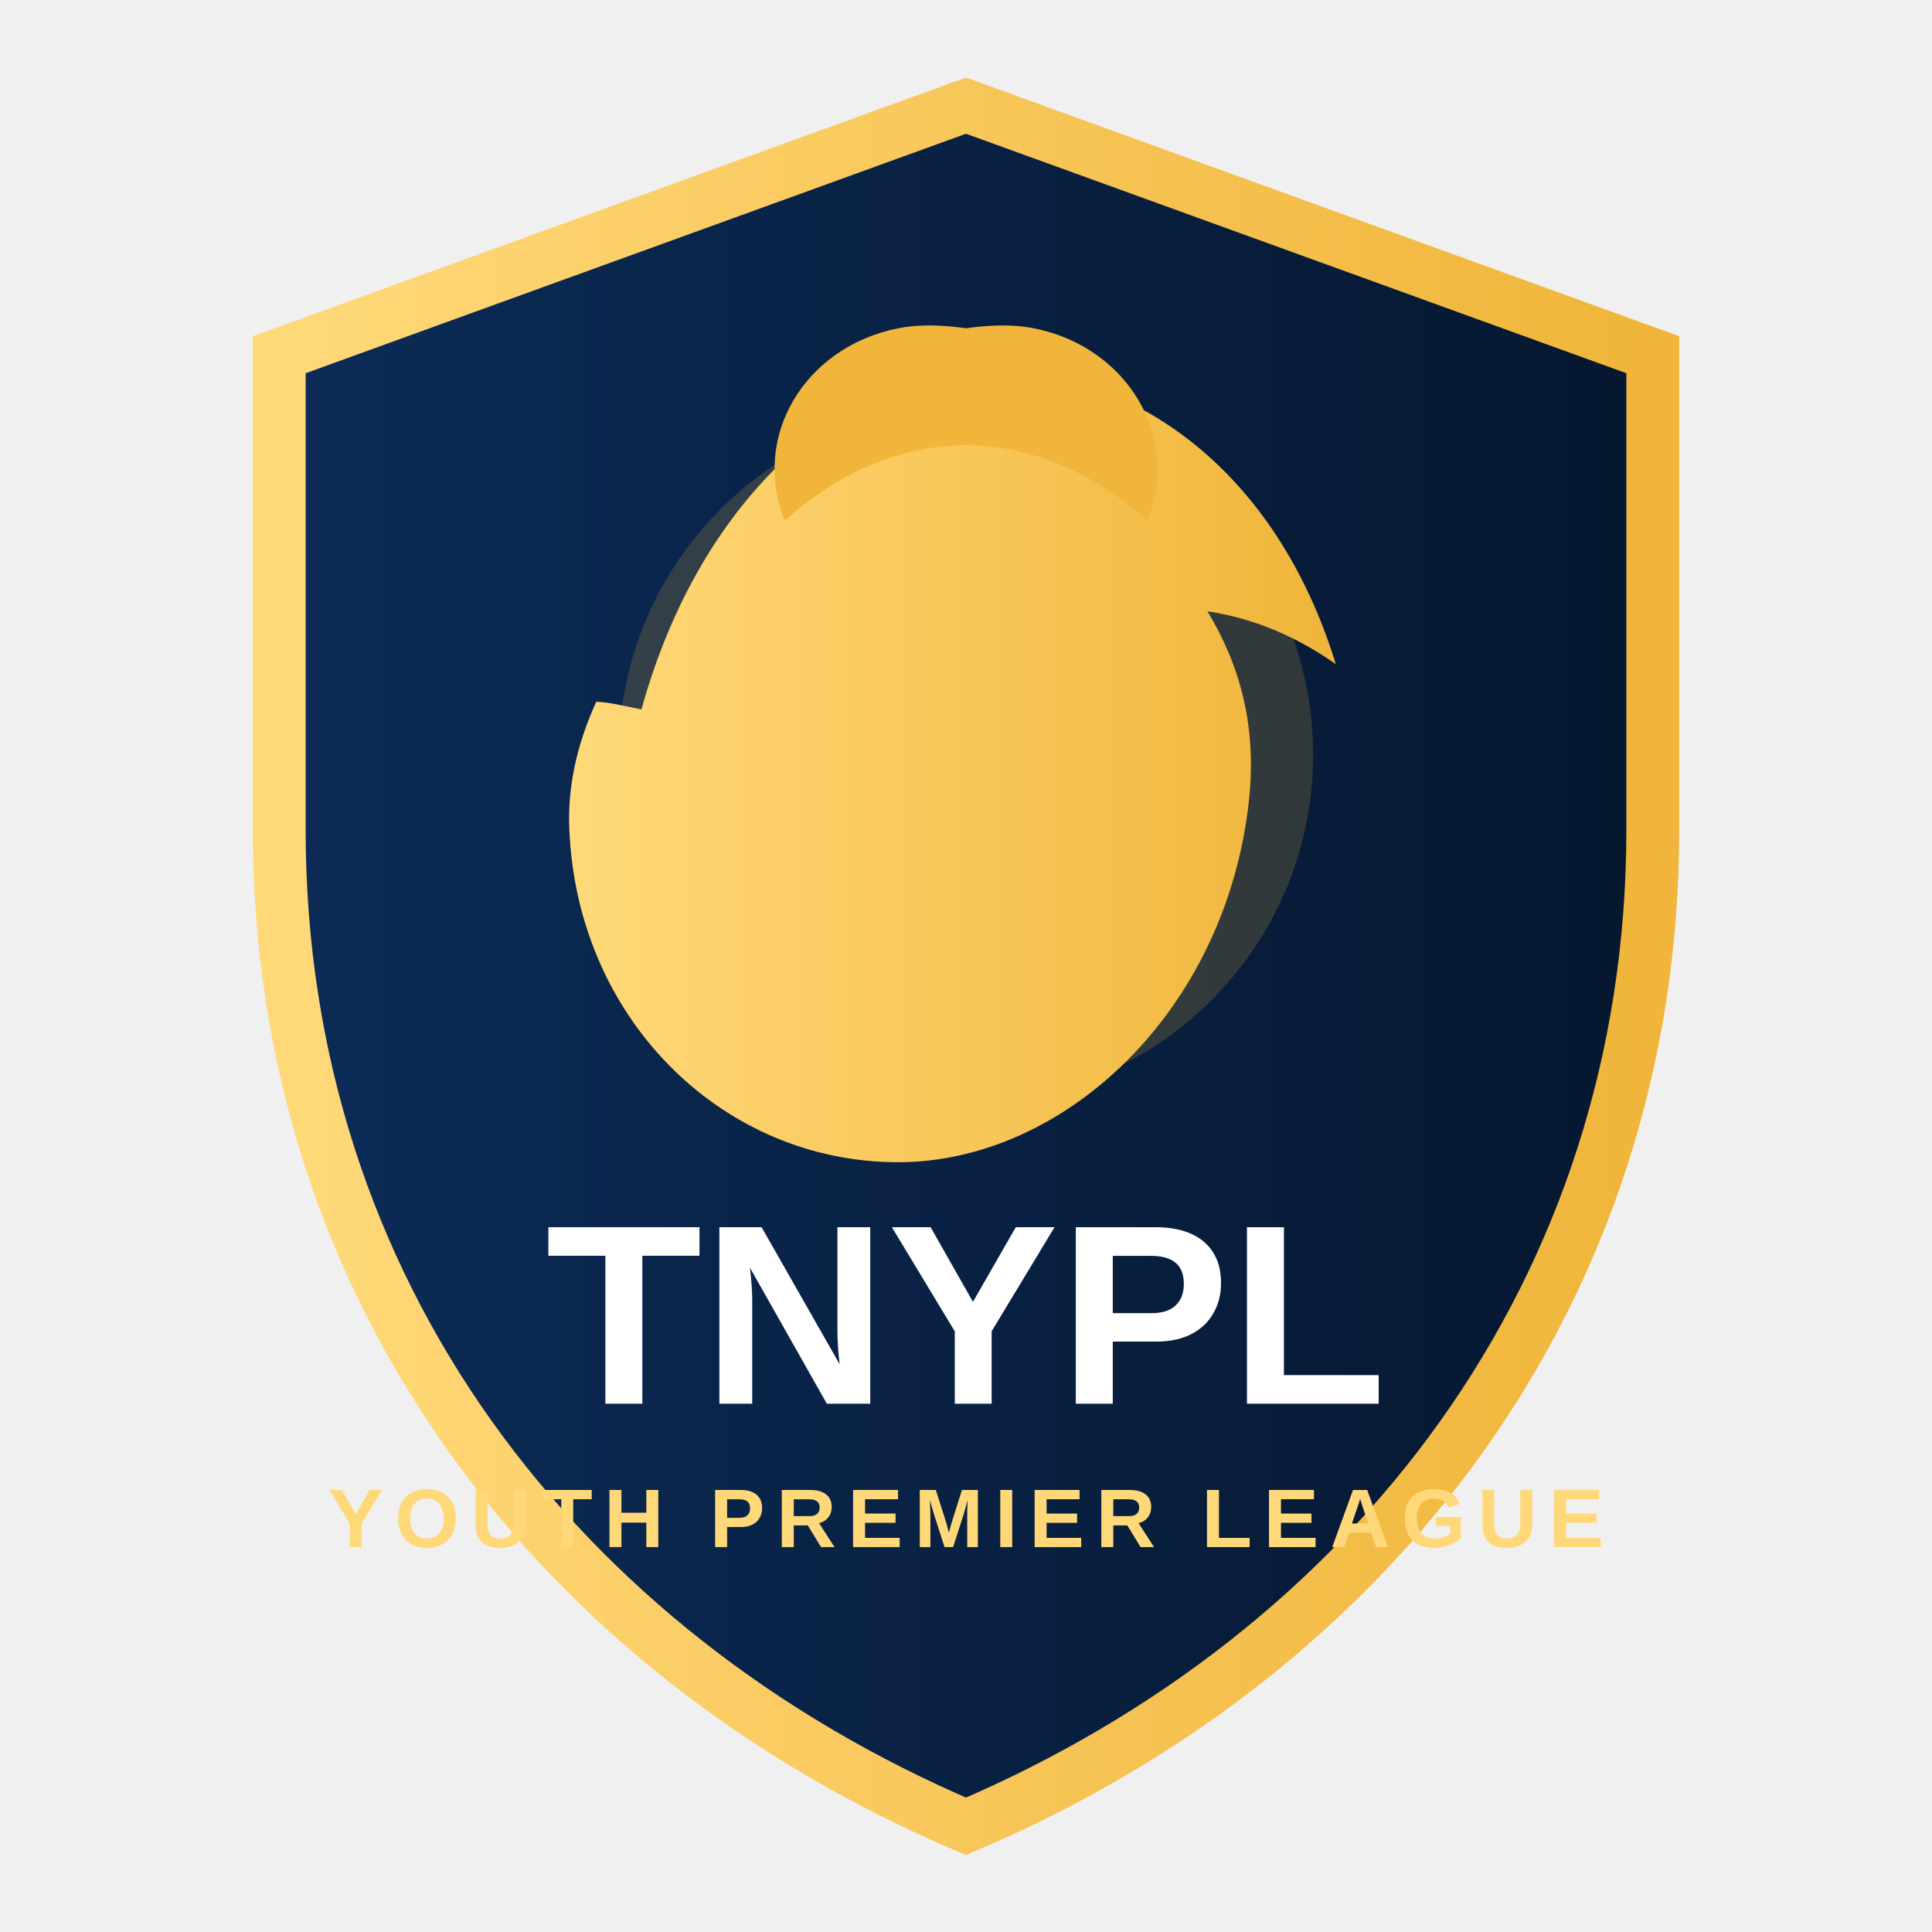
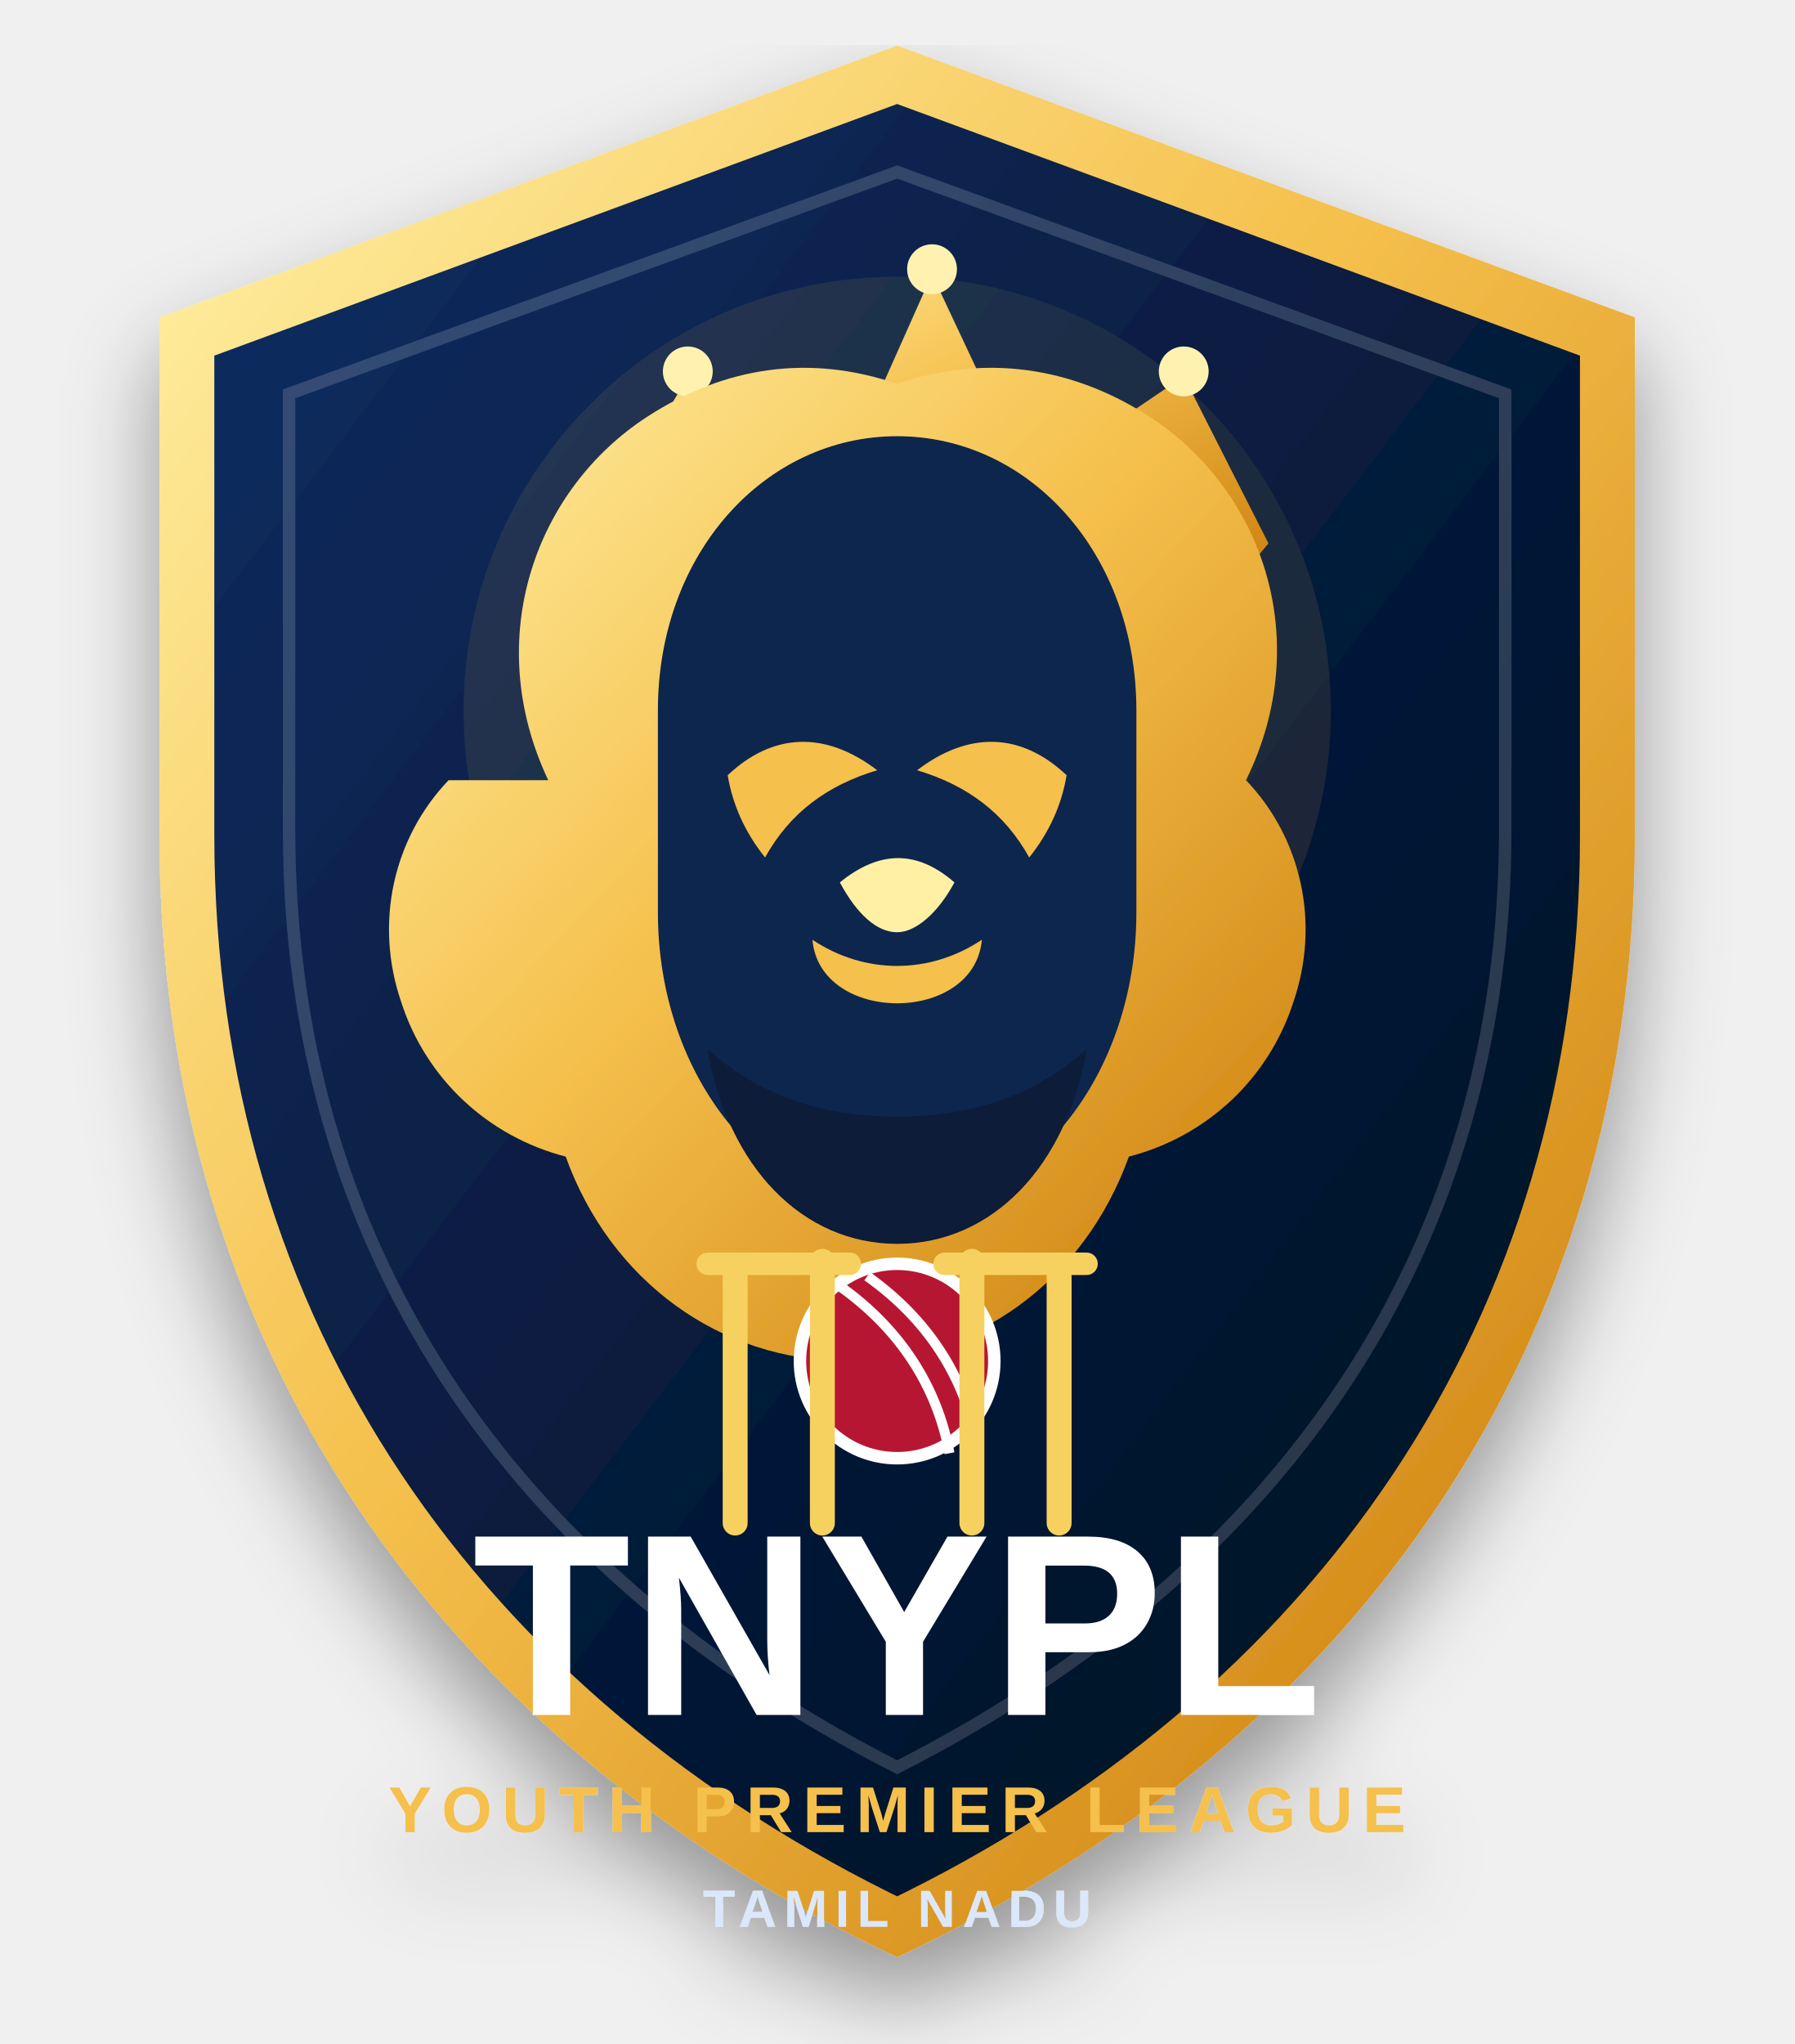
- <svg xmlns="http://www.w3.org/2000/svg" viewBox="0 0 512 512">
+ <svg xmlns="http://www.w3.org/2000/svg" viewBox="0 0 720 820">
  <defs>
-     <linearGradient id="g" x1="0" x2="1">
-       <stop offset="0" stop-color="#0b2b57" />
-       <stop offset="1" stop-color="#06172f" />
+     <linearGradient id="navy" x1="0" y1="0" x2="1" y2="1">
+       <stop offset="0" stop-color="#102e65" />
+       <stop offset="0.55" stop-color="#061a3a" />
+       <stop offset="1" stop-color="#020b1b" />
    </linearGradient>
-     <linearGradient id="gold" x1="0" x2="1">
-       <stop offset="0" stop-color="#ffd979" />
-       <stop offset="1" stop-color="#f0b53a" />
+     <linearGradient id="gold" x1="0" y1="0" x2="1" y2="1">
+       <stop offset="0" stop-color="#fff0a4" />
+       <stop offset="0.45" stop-color="#f5c04c" />
+       <stop offset="1" stop-color="#c97a08" />
    </linearGradient>
+     <filter id="shadow" x="-30%" y="-30%" width="160%" height="160%">
+       <feDropShadow dx="0" dy="18" stdDeviation="18" flood-color="#000" flood-opacity=".38" />
+     </filter>
  </defs>
-   <path d="M256 28 438 94v126c0 122-74 218-182 264C148 438 74 342 74 220V94z" fill="url(#g)" stroke="url(#gold)" stroke-width="14" />
-   <circle cx="256" cy="200" r="92" fill="#f0b53a" opacity=".18" />
-   <path d="M170 188c16-58 56-90 92-90 38 0 76 26 92 78-10-7-21-12-34-14 9 15 13 31 11 50-6 56-49 96-93 96-46 0-84-37-87-86-1-13 2-25 7-36 3 0 7 1 12 2zm48 5c8-14 21-22 37-22 16 0 30 8 38 22-8-2-15-1-22 3-7 4-12 10-16 18-4-8-10-14-17-18-6-4-13-5-20-3zm18 53c14 9 27 9 41 0-4 25-36 25-41 0z" fill="url(#gold)" />
-   <path d="M256 118c-18 0-35 8-48 20-9-22 5-46 30-51 5-1 11-1 18 0 7-1 13-1 18 0 25 5 39 29 30 51-13-12-30-20-48-20z" fill="#f0b53a" />
-   <text x="256" y="372" text-anchor="middle" font-family="Arial, sans-serif" font-size="68" font-weight="900" fill="white">TNYPL</text>
-   <text x="256" y="410" text-anchor="middle" font-family="Arial, sans-serif" font-size="22" font-weight="700" letter-spacing="3" fill="#ffd979">YOUTH PREMIER LEAGUE</text>
+   <g filter="url(#shadow)">
+     <path d="M360 30 645 135v200c0 200-110 354-285 438C185 689 75 535 75 335V135z" fill="url(#navy)" stroke="url(#gold)" stroke-width="22" />
+     <path d="M360 69 604 158v175c0 166-87 296-244 376-157-80-244-210-244-376V158z" fill="none" stroke="#ffffff" stroke-opacity=".16" stroke-width="5" />
+     <circle cx="360" cy="285" r="174" fill="#f4bc42" opacity=".09" />
+     <path d="M237 218 276 151l61 42 37-83 39 83 62-42 34 67-25 30H260z" fill="url(#gold)" />
+     <circle cx="276" cy="149" r="10" fill="#fff2b0" />
+     <circle cx="374" cy="108" r="10" fill="#fff2b0" />
+     <circle cx="475" cy="149" r="10" fill="#fff2b0" />
+     <path d="M220 313c-27-57-5-117 40-146 31-20 65-25 100-13 35-12 70-7 101 13 45 29 67 89 39 146 22 23 30 57 19 89-10 31-35 54-66 62-18 50-62 82-113 82-51 0-95-32-113-82-31-8-56-31-66-62-11-32-3-66 19-89z" fill="url(#gold)" />
+     <path d="M264 285c0-63 43-110 96-110s96 47 96 110v81c0 66-43 119-96 119s-96-53-96-119z" fill="#0b254e" />
+     <path d="M292 311c18-17 39-18 60-2-20 6-35 17-45 35-8-10-13-21-15-33zm136 0c-18-17-39-18-60-2 20 6 35 17 45 35 8-10 13-21 15-33z" fill="#f5c04c" />
+     <path d="M326 377c21 14 47 14 68 0-3 34-65 34-68 0z" fill="#f5c04c" />
+     <path d="M337 354c16-13 31-13 46 0-7 13-16 20-23 20-8 0-16-7-23-20z" fill="#fff0a4" />
+     <path d="M284 421c20 18 45 27 76 27s56-9 76-27c-8 47-38 78-76 78s-68-31-76-78z" fill="#071a39" />
+     <circle cx="360" cy="546" r="39" fill="#b71930" stroke="#fff" stroke-width="5" />
+     <path d="M337 516c24 17 39 40 44 67M348 512c24 17 39 40 44 67" fill="none" stroke="#fff" stroke-width="4" />
+     <path d="M295 512v99M330 506v105M425 512v99M390 506v105" stroke="#f7d15f" stroke-width="10" stroke-linecap="round" />
+     <path d="M284 507h57M379 507h57" stroke="#f7d15f" stroke-width="9" stroke-linecap="round" />
+     <text x="360" y="688" text-anchor="middle" font-family="Arial Black,Arial,sans-serif" font-size="104" font-weight="900" fill="#fff">TNYPL</text>
+     <text x="360" y="735" text-anchor="middle" font-family="Arial, sans-serif" font-size="26" font-weight="800" letter-spacing="4" fill="#f5c04c">YOUTH PREMIER LEAGUE</text>
+     <text x="360" y="773" text-anchor="middle" font-family="Arial, sans-serif" font-size="21" font-weight="700" letter-spacing="3" fill="#dbe7fa">TAMIL NADU</text>
+   </g>
</svg>
